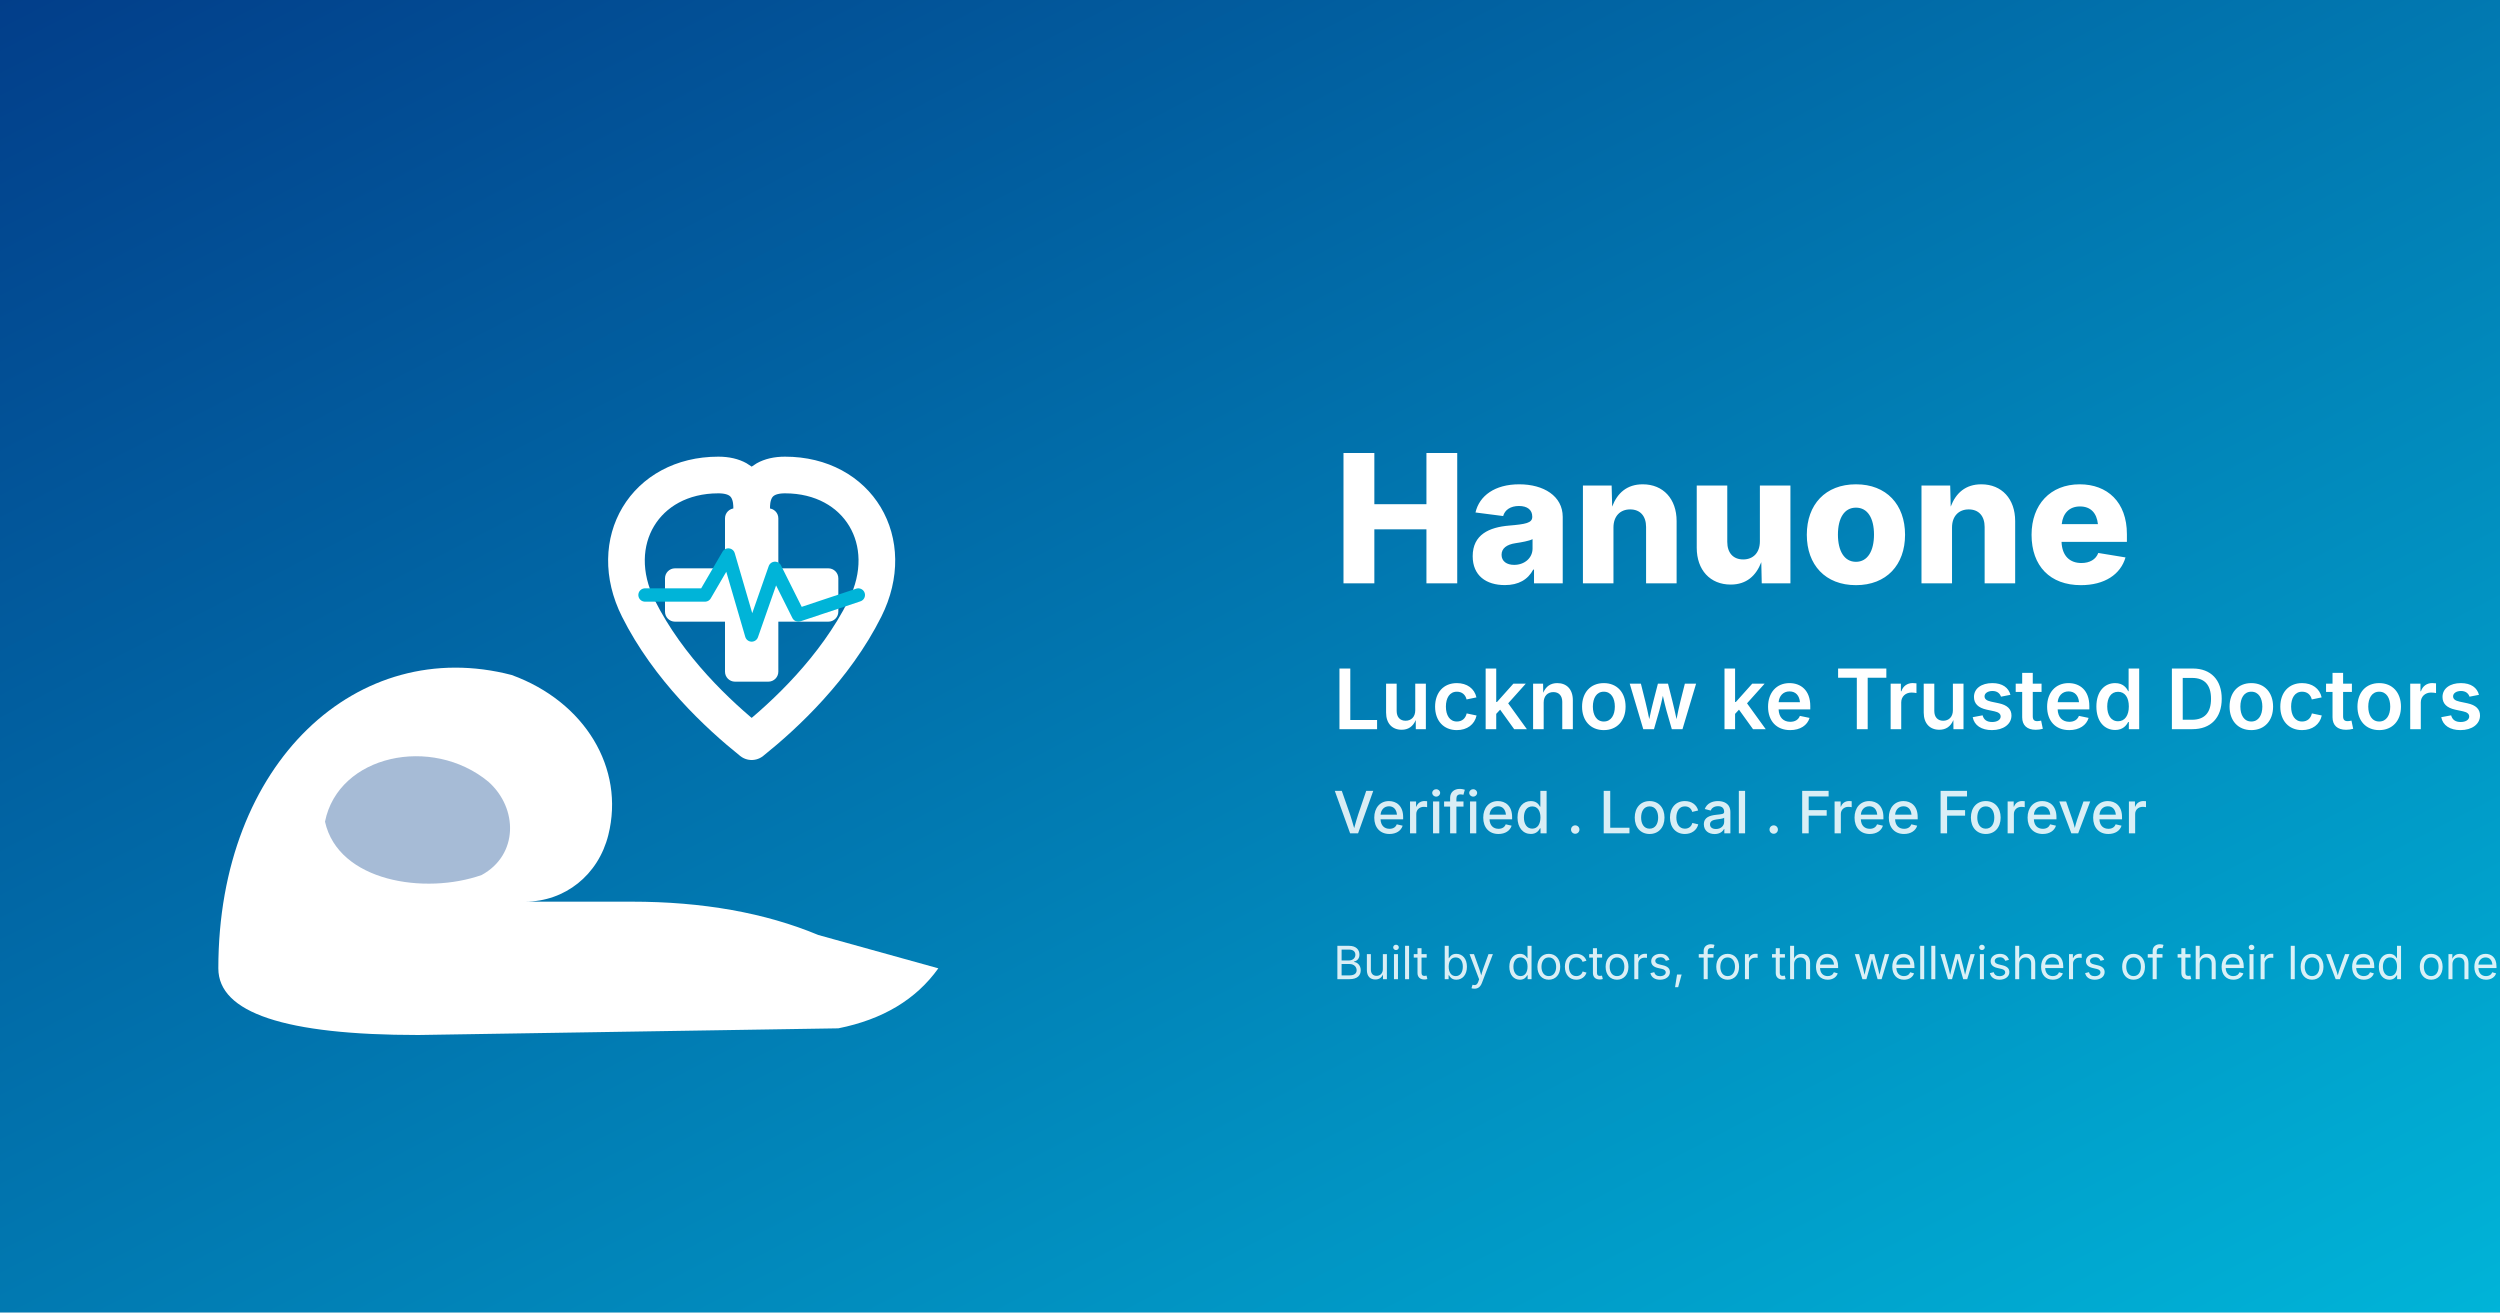
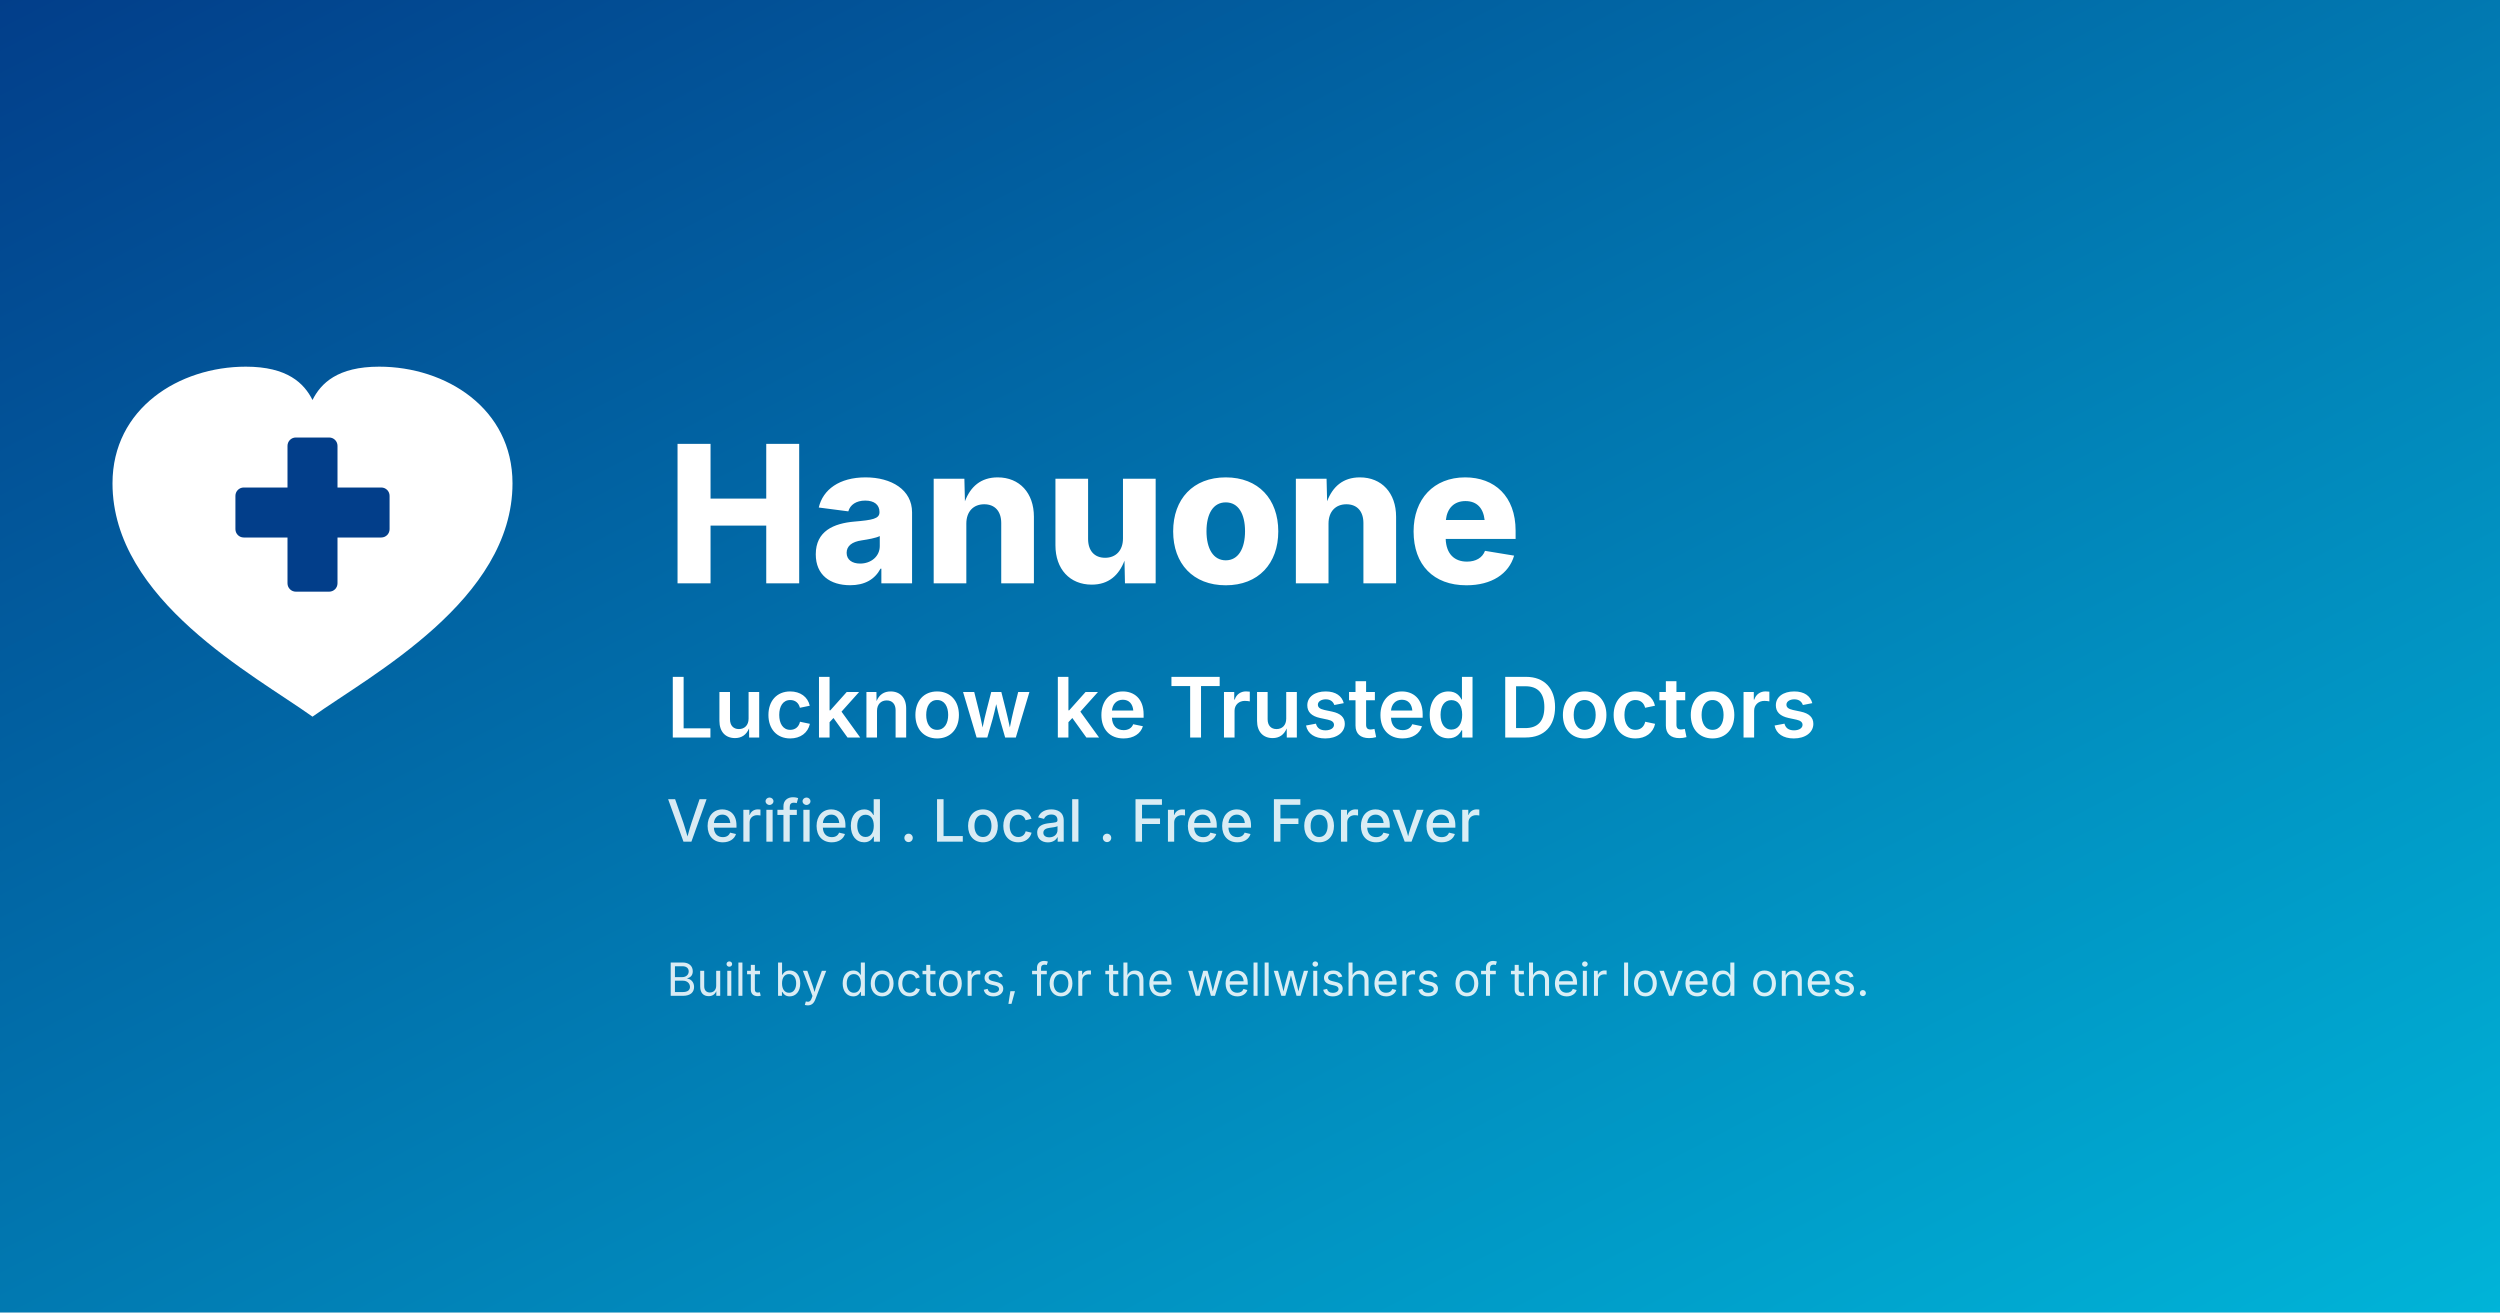
<svg xmlns="http://www.w3.org/2000/svg" viewBox="0 0 1200 630" width="1200" height="630">
  <defs>
    <linearGradient id="bg" x1="0" y1="0" x2="1" y2="1">
      <stop offset="0%" stop-color="#023E8A" />
      <stop offset="100%" stop-color="#00B4D8" />
    </linearGradient>
  </defs>
  <rect width="1200" height="630" fill="url(#bg)" />
-   <g transform="translate(60,180) scale(1.6)" fill="none" stroke-linecap="round" stroke-linejoin="round">
-     <path d="M 28 178              C 28 116 70 78 116 90              C 138 98 150 118 145 138              C 142 150 132 158 120 158              L 152 158              Q 184 158 208 168              L 244 178              Q 234 192 214 196              L 88 198              Q 28 198 28 178 Z" fill="#FFFFFF" />
-     <path d="M 60 134              C 64 114 92 108 109 122              C 118 130 118 144 107 150              C 90 156 64 152 60 134 Z" fill="#023E8A" fill-opacity="0.35" />
-     <path d="M 198 30              C 220 30 232 50 222 70              C 213 88 198 102 188 110              C 178 102 163 88 154 70              C 144 50 156 30 178 30              C 188 30 188 38 188 40              C 188 38 188 30 198 30 Z" fill="none" stroke="#FFFFFF" stroke-width="11" />
-     <rect x="180" y="40" width="16" height="52" rx="3" fill="#FFFFFF" />
-     <rect x="162" y="58" width="52" height="16" rx="3" fill="#FFFFFF" />
-     <polyline points="156,66 174,66 181,54 188,78 195,58 202,72 220,66" stroke="#00B4D8" stroke-width="4" fill="none" />
+   <g transform="translate(150,260)">
+     <path d="M 0 84              C -28 64 -96 28 -96 -28              C -96 -64 -64 -84 -32 -84              C -12 -84 -4 -76 0 -68              C 4 -76 12 -84 32 -84              C 64 -84 96 -64 96 -28              C 96 28 28 64 0 84 Z" fill="#ffffff" />
+     <rect x="-12" y="-50" width="24" height="74" rx="4" fill="#023E8A" />
+     <rect x="-37" y="-26" width="74" height="24" rx="4" fill="#023E8A" />
  </g>
-   <g fill="#ffffff" font-family="Inter, sans-serif">
-     <text x="640" y="280" font-size="86" font-weight="800">Hanuone</text>
-     <text x="640" y="350" font-size="40" font-weight="600">Lucknow ke Trusted Doctors</text>
-     <text x="640" y="400" font-size="28" font-weight="500" opacity="0.85">Verified . Local . Free Forever</text>
-     <text x="640" y="470" font-size="22" font-weight="400" opacity="0.85">Built by doctors, for the wellwishers of their loved ones.</text>
+   <g fill="#ffffff" font-family="Inter, system-ui, sans-serif">
+     <text x="320" y="280" font-size="92" font-weight="800">Hanuone</text>
+     <text x="320" y="354" font-size="40" font-weight="600">Lucknow ke Trusted Doctors</text>
+     <text x="320" y="404" font-size="28" font-weight="500" opacity="0.85">Verified . Local . Free Forever</text>
+     <text x="320" y="478" font-size="22" font-weight="400" opacity="0.85">Built by doctors, for the wellwishers of their loved ones.</text>
  </g>
</svg>
